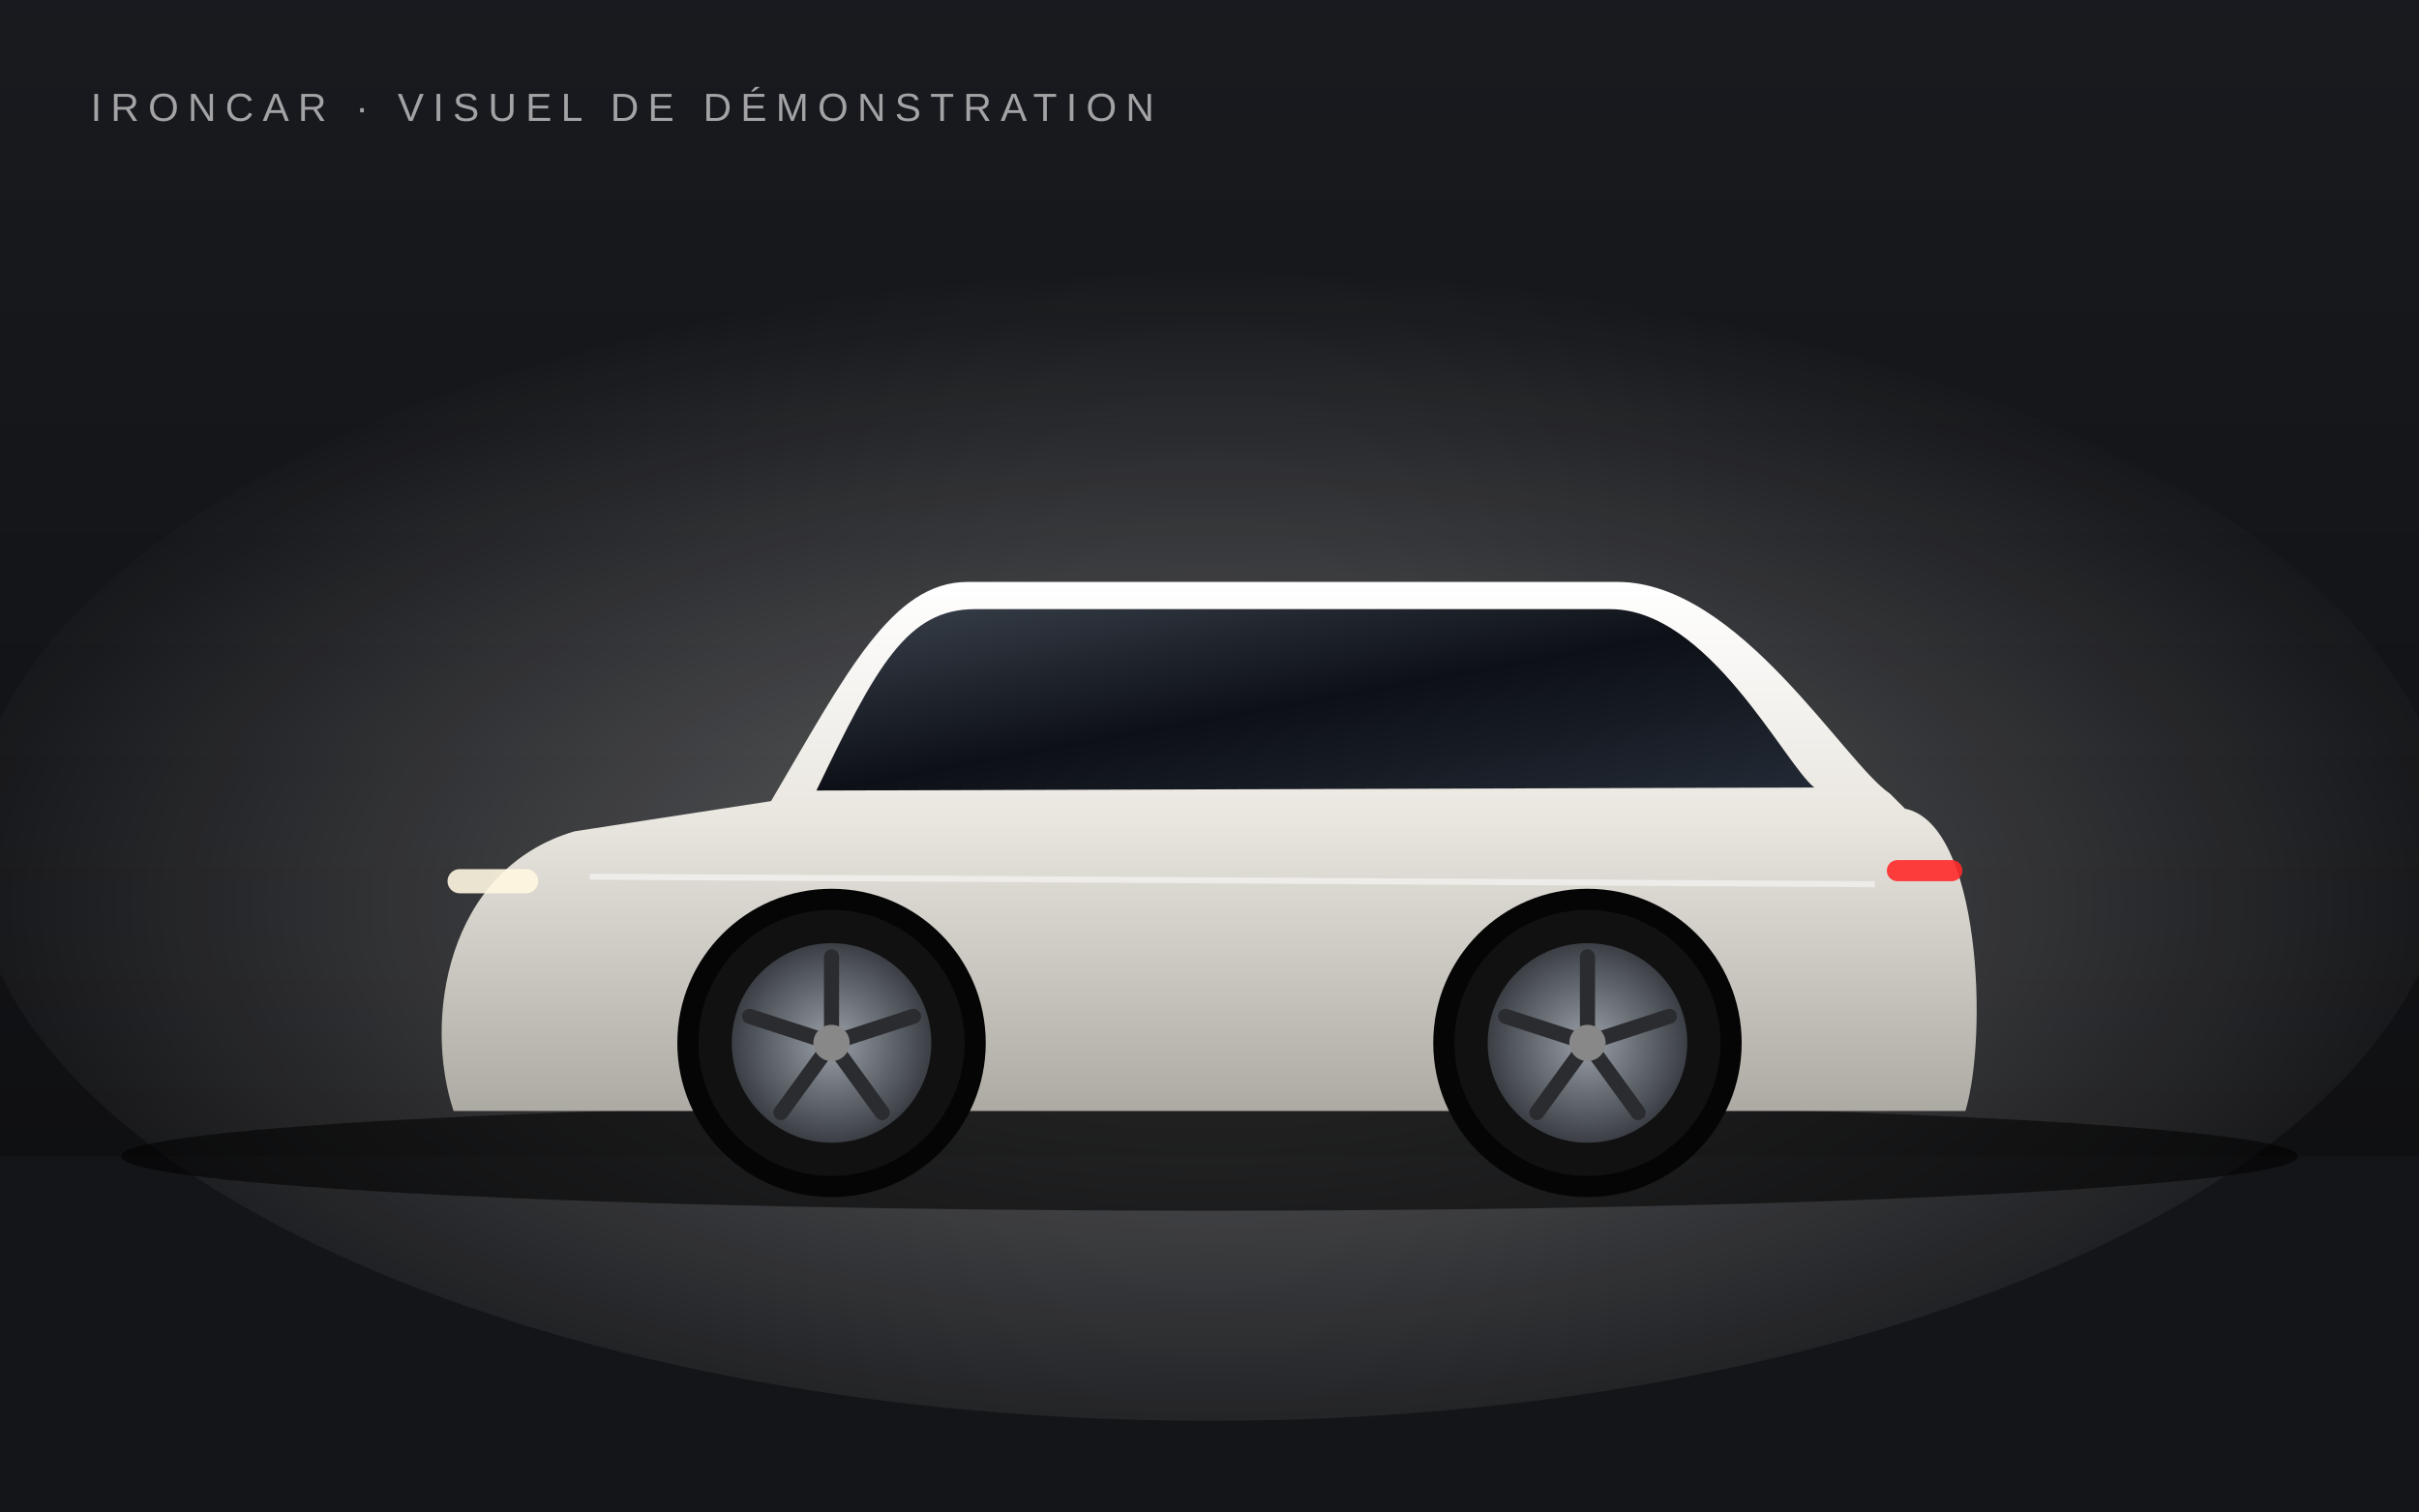
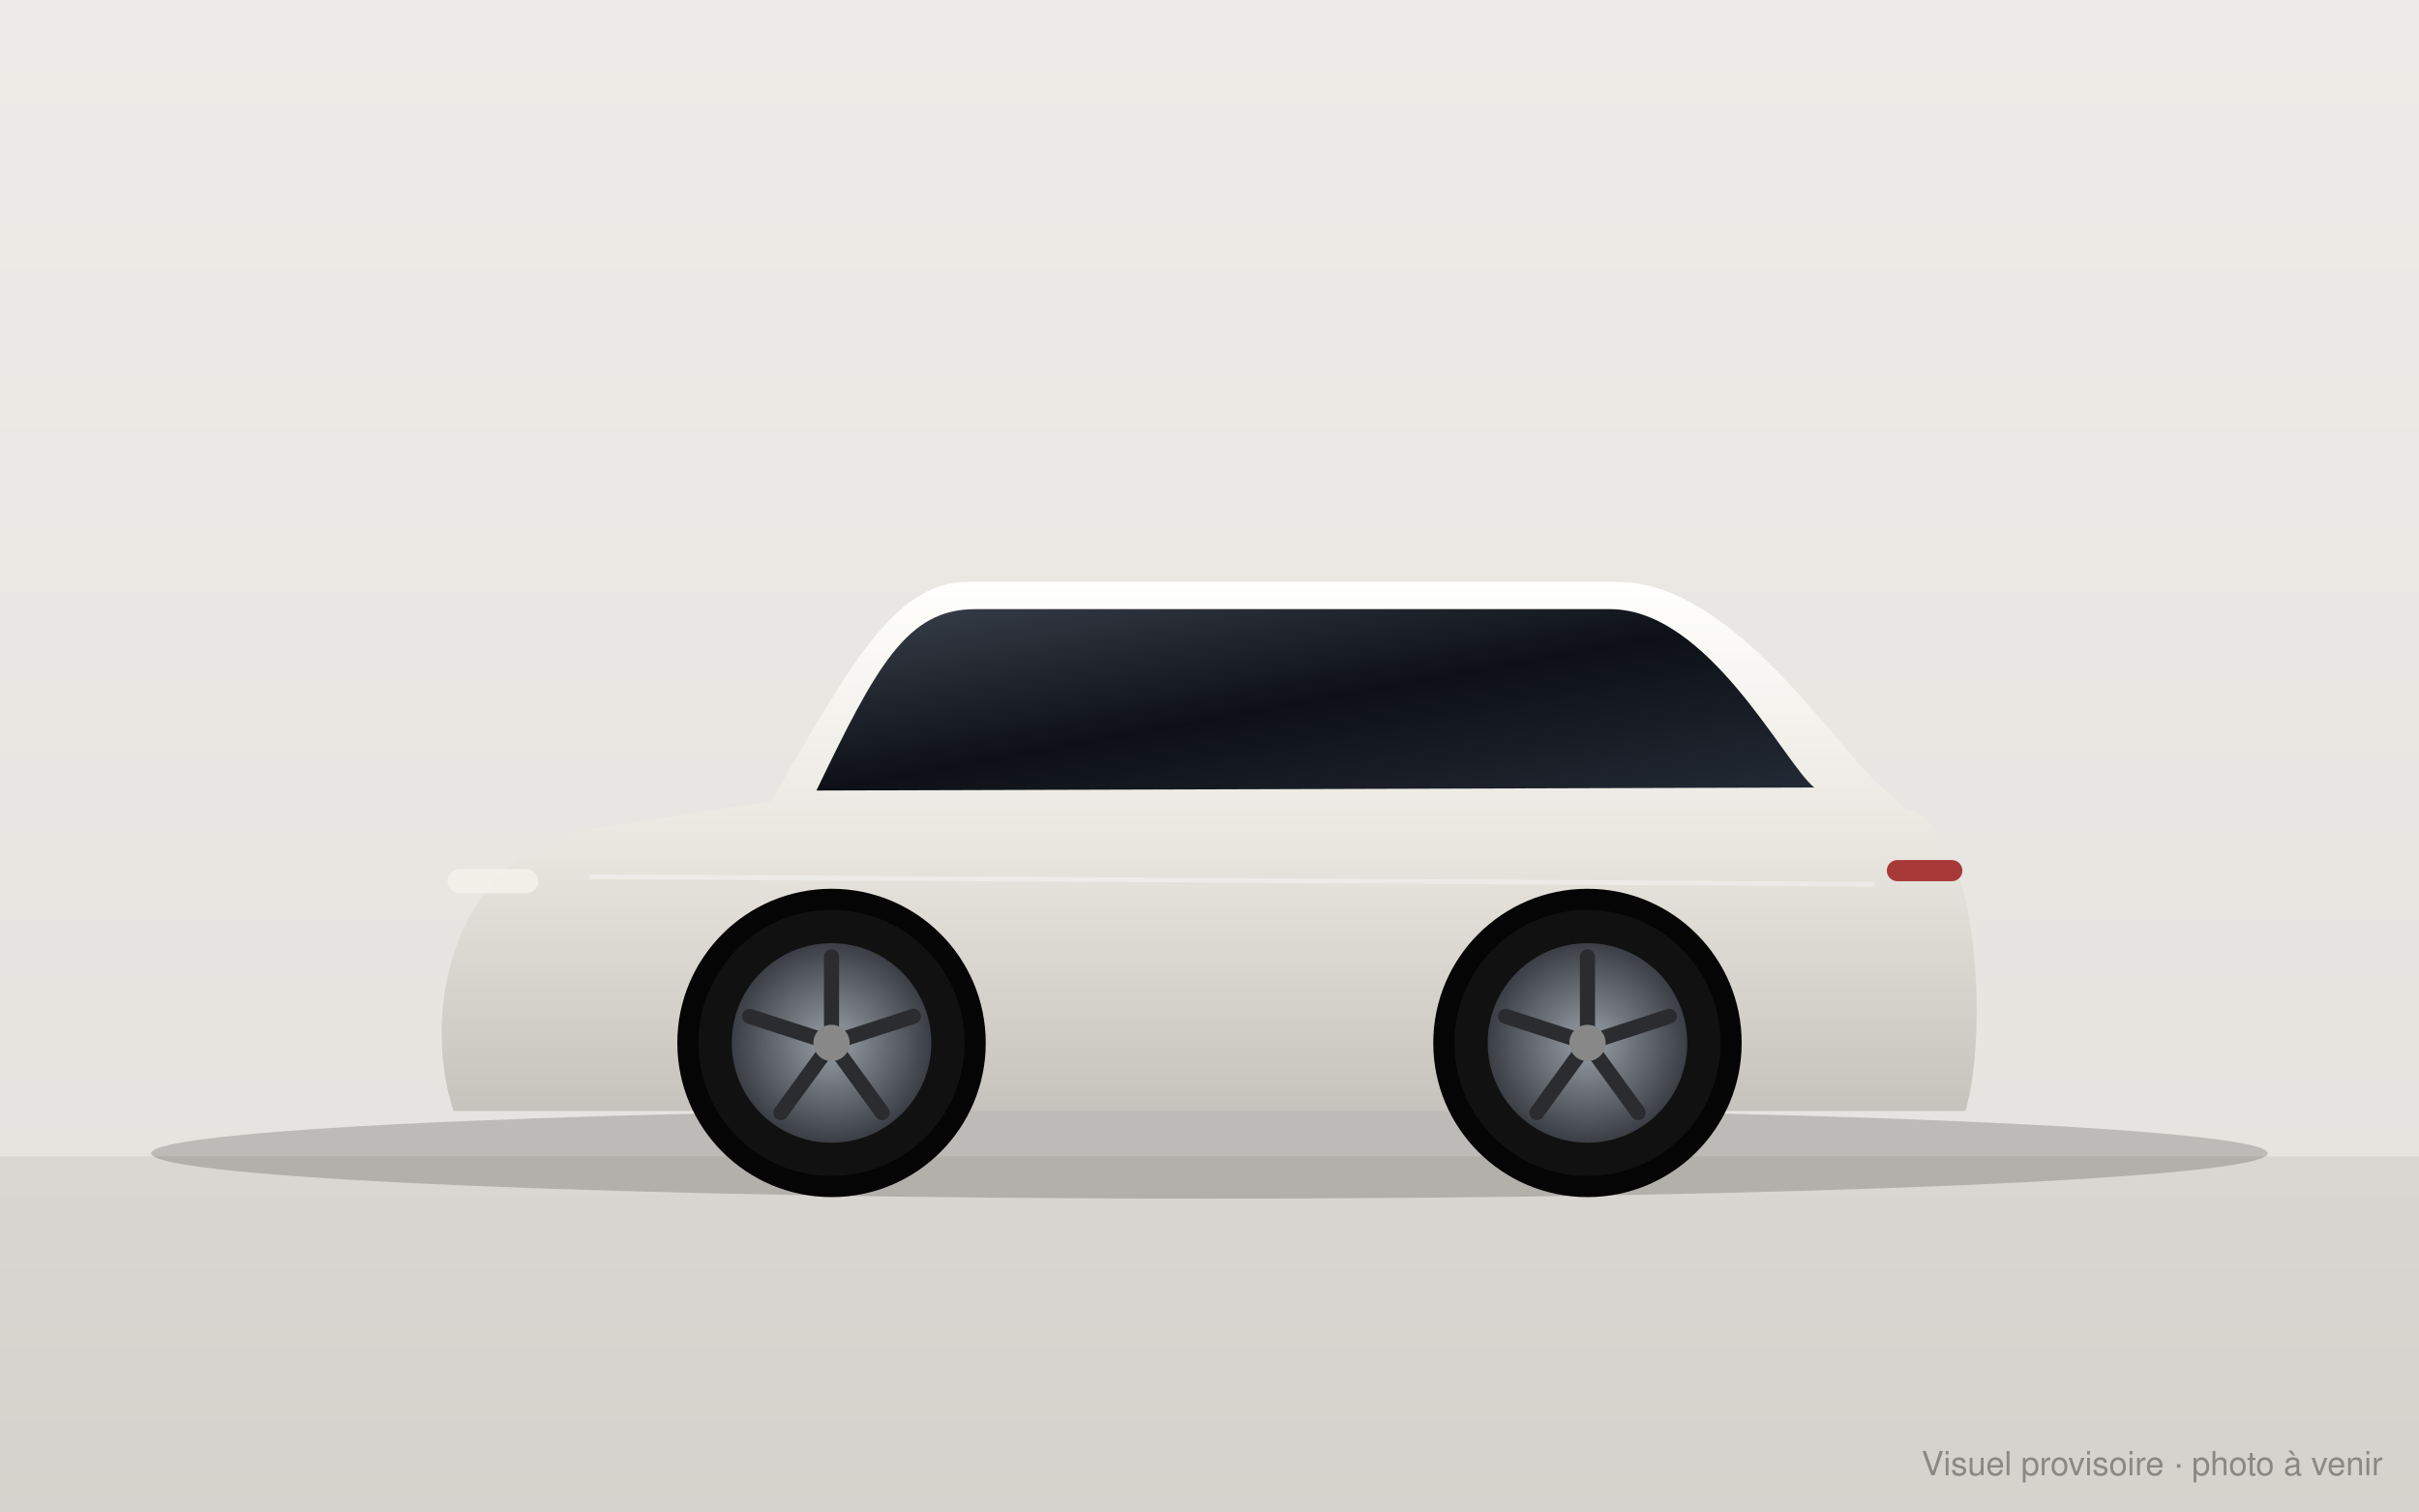
<svg xmlns="http://www.w3.org/2000/svg" viewBox="0 0 1600 1000" width="1600" height="1000">
  <defs>
-     <linearGradient id="bg" x1="0" y1="0" x2="0" y2="1">
-       <stop offset="0" stop-color="#1b1d22" />
-       <stop offset="1" stop-color="#0a0a0b" />
+     <linearGradient id="wall" x1="0" y1="0" x2="0" y2="1">
+       <stop offset="0" stop-color="#eeede9" />
+       <stop offset="1" stop-color="#e2e0db" />
    </linearGradient>
-     <radialGradient id="spot" cx=".5" cy=".55" r=".55">
-       <stop offset="0" stop-color="#ffffff" stop-opacity=".35" />
-       <stop offset="1" stop-color="#ffffff" stop-opacity="0" />
-     </radialGradient>
+     <linearGradient id="floor" x1="0" y1="0" x2="0" y2="1">
+       <stop offset="0" stop-color="#d9d7d1" />
+       <stop offset="1" stop-color="#cfcdc6" />
+     </linearGradient>
  </defs>
-   <rect x="-200" y="-200" width="2000" height="1400" fill="url(#bg)" />
-   <rect x="-200" y="765" width="2000" height="500" fill="#141518" />
-   <ellipse cx="800" cy="560" rx="820" ry="380" fill="url(#spot)" />
+   <rect x="-200" y="-200" width="2000" height="1400" fill="url(#wall)" />
+   <rect x="-200" y="765" width="2000" height="500" fill="url(#floor)" />
  <g>
    <defs>
      <linearGradient id="paint" x1="0" y1="0" x2="0" y2="1">
-         <stop offset="0" stop-color="#ffffff" />
-         <stop offset=".45" stop-color="#e9e6df" />
-         <stop offset="1" stop-color="#adaaa3" />
+         <stop offset="0" stop-color="#fffffd" />
+         <stop offset=".5" stop-color="#e9e6df" />
+         <stop offset="1" stop-color="#c6c3bc" />
      </linearGradient>
      <linearGradient id="glass" x1="0" y1="0" x2="1" y2="1">
        <stop offset="0" stop-color="#3a414c" />
        <stop offset=".5" stop-color="#0d1016" />
        <stop offset="1" stop-color="#232a35" />
      </linearGradient>
      <radialGradient id="rim">
        <stop offset="0" stop-color="#9aa0a8" />
        <stop offset="1" stop-color="#3b3f45" />
      </radialGradient>
    </defs>
-     <ellipse cx="800" cy="765" rx="720" ry="36" fill="#000" opacity=".55" />
+     <ellipse cx="800" cy="763" rx="700" ry="30" fill="#000" opacity=".18" />
    <path d="M300,735 C280,675 295,575 380,550     L510,530 C560,445 590,385 640,385     L1070,385 C1150,385 1220,505 1250,525     L1260,535 C1310,545 1315,685 1300,735 Z" fill="url(#paint)" />
    <path d="M540,523 C580,440 600,403 645,403     L1065,403 C1130,403 1180,505 1200,521 Z" fill="url(#glass)" />
-     <path d="M390,580 L1240,585" stroke="#ffffff" stroke-opacity=".5" stroke-width="4" />
-     <rect x="296" y="575" width="60" height="16" rx="8" fill="#fff7e0" opacity=".9" />
-     <rect x="1248" y="569" width="50" height="14" rx="7" fill="#ff2a2a" opacity=".9" />
+     <path d="M390,580 L1240,585" stroke="#ffffff" stroke-opacity=".35" stroke-width="3" />
+     <rect x="296" y="575" width="60" height="16" rx="8" fill="#f4f1ea" opacity=".9" />
+     <rect x="1248" y="569" width="50" height="14" rx="7" fill="#9c1c1c" opacity=".85" />
    <circle cx="550" cy="690" r="102" fill="#050505" />
    <circle cx="550" cy="690" r="88" fill="#111" />
    <circle cx="550" cy="690" r="66" fill="url(#rim)" />
    <rect x="545" y="628" width="10" height="58" rx="5" fill="#2a2c30" transform="rotate(0 550 690)" />
    <rect x="545" y="628" width="10" height="58" rx="5" fill="#2a2c30" transform="rotate(72 550 690)" />
    <rect x="545" y="628" width="10" height="58" rx="5" fill="#2a2c30" transform="rotate(144 550 690)" />
    <rect x="545" y="628" width="10" height="58" rx="5" fill="#2a2c30" transform="rotate(216 550 690)" />
    <rect x="545" y="628" width="10" height="58" rx="5" fill="#2a2c30" transform="rotate(288 550 690)" />
    <circle cx="550" cy="690" r="12" fill="#888" />
    <circle cx="1050" cy="690" r="102" fill="#050505" />
    <circle cx="1050" cy="690" r="88" fill="#111" />
    <circle cx="1050" cy="690" r="66" fill="url(#rim)" />
    <rect x="1045" y="628" width="10" height="58" rx="5" fill="#2a2c30" transform="rotate(0 1050 690)" />
    <rect x="1045" y="628" width="10" height="58" rx="5" fill="#2a2c30" transform="rotate(72 1050 690)" />
    <rect x="1045" y="628" width="10" height="58" rx="5" fill="#2a2c30" transform="rotate(144 1050 690)" />
    <rect x="1045" y="628" width="10" height="58" rx="5" fill="#2a2c30" transform="rotate(216 1050 690)" />
    <rect x="1045" y="628" width="10" height="58" rx="5" fill="#2a2c30" transform="rotate(288 1050 690)" />
    <circle cx="1050" cy="690" r="12" fill="#888" />
  </g>
-   <text x="60" y="80" font-family="Arial, sans-serif" font-size="26" letter-spacing="6" fill="#fff" opacity=".6">IRONCAR · VISUEL DE DÉMONSTRATION</text>
+   <text x="1576" y="976" text-anchor="end" font-family="Helvetica, Arial, sans-serif" font-size="22" fill="#8a8882">Visuel provisoire · photo à venir</text>
</svg>
